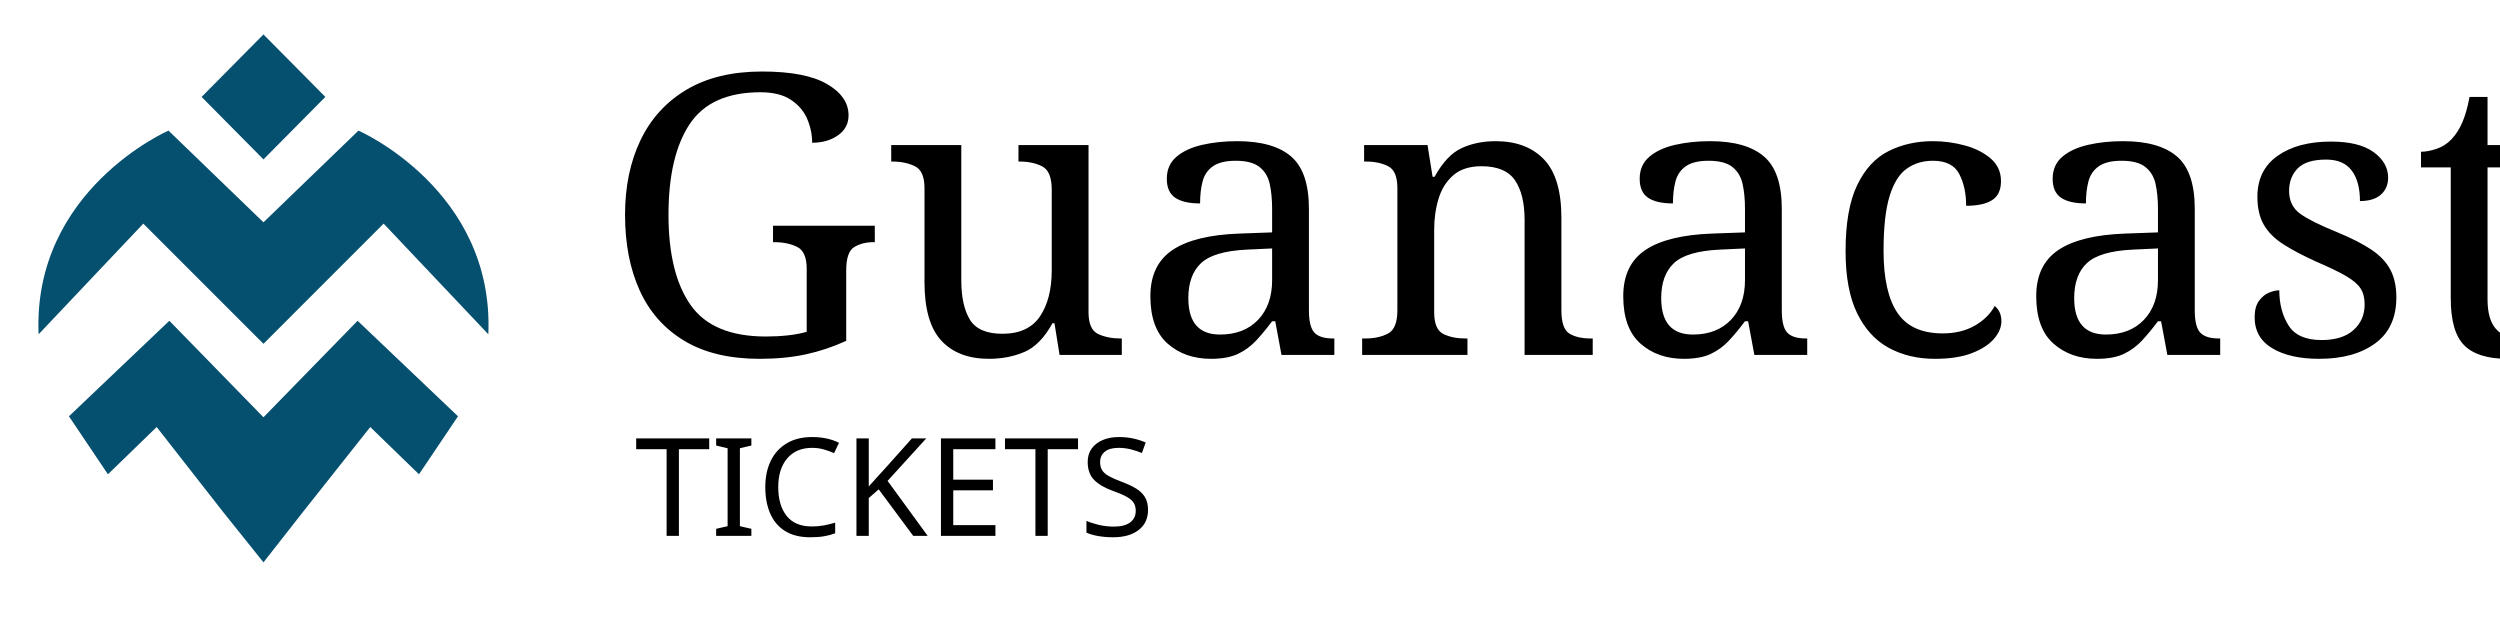
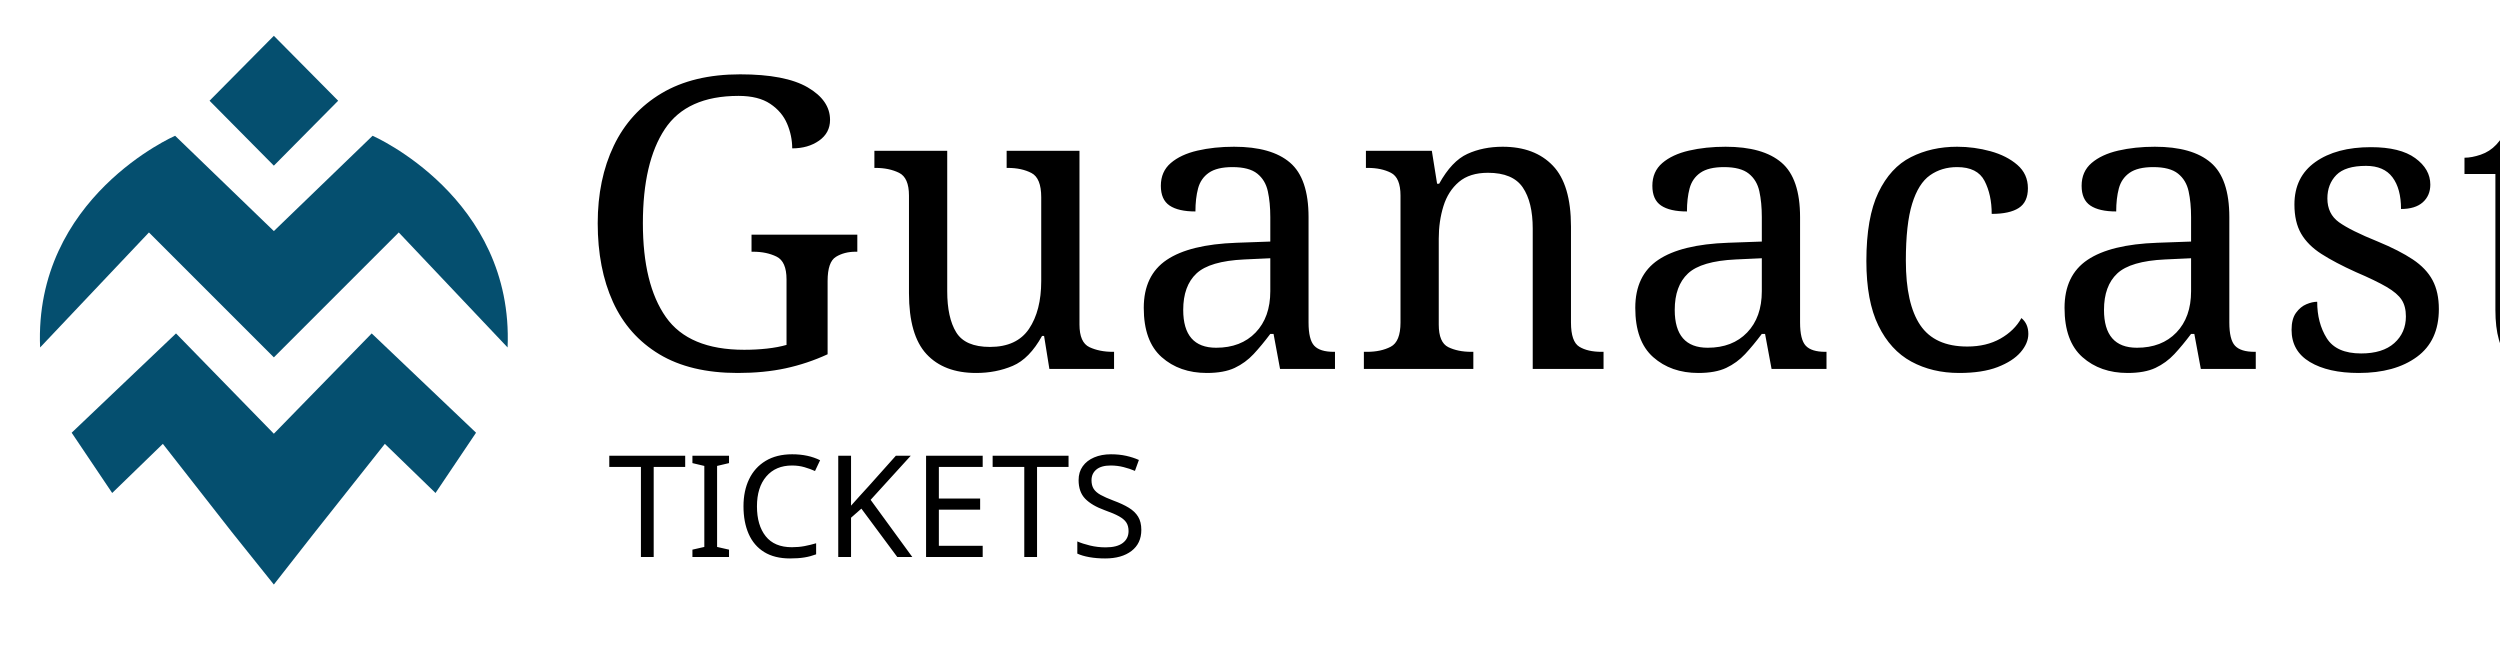
- <svg xmlns="http://www.w3.org/2000/svg" width="100%" height="100%" viewBox="0 0 1450 360" version="1.1" xml:space="preserve" style="fill-rule:evenodd;clip-rule:evenodd;stroke-linejoin:round;stroke-miterlimit:2;">
+ <svg xmlns="http://www.w3.org/2000/svg" width="100%" height="100%" viewBox="0 0 1395 360" version="1.1" xml:space="preserve" style="fill-rule:evenodd;clip-rule:evenodd;stroke-linejoin:round;stroke-miterlimit:2;">
  <rect id="logo" x="0" y="0" width="1394.742" height="359.341" style="fill:none;" />
  <g>
    <g transform="matrix(227.0386,0,0,227.0386,1381.124,205.8478)" />
-     <text x="349.584px" y="205.848px" style="font-family:'BaskOldFace', 'Baskerville Old Face', serif;font-size:227.039px;">Guanacaste</text>
+     <text x="320.584px" y="205.848px" style="font-family:'BaskOldFace', 'Baskerville Old Face', serif;font-size:227.039px;">Guanacaste</text>
    <g transform="matrix(79.16667,0,0,79.16667,702.4757,310.8161)" />
-     <text x="368.182px" y="310.816px" style="font-family:'MicrosoftSansSerif', 'Microsoft Sans Serif', sans-serif;font-size:79.167px;">TICKETS</text>
+     <text x="339.182px" y="310.816px" style="font-family:'MicrosoftSansSerif', 'Microsoft Sans Serif', sans-serif;font-size:79.167px;">TICKETS</text>
    <g>
      <path d="M129.35,296.87l-38.482,-49.198l-28.266,27.418l-22.613,-33.637l58.228,-55.402l54.592,55.967l54.592,-55.967l58.228,55.402l-22.613,33.637l-28.266,-27.418l-39.979,50.451l-21.962,28.049l-23.459,-29.302Z" style="fill:#054f6f;" />
      <path d="M152.809,128.943l55.095,-53.186c0,0 78.874,34.349 75.332,118.129l-60.728,-64.178l-69.699,69.699l-69.699,-69.699l-60.728,64.178c-3.542,-83.779 75.332,-118.129 75.332,-118.129l55.095,53.186Z" style="fill:#054f6f;" />
      <path d="M152.809,19.983l35.885,36.23l-35.885,36.23l-35.885,-36.23l35.885,-36.23Z" style="fill:#054f6f;" />
    </g>
  </g>
</svg>
